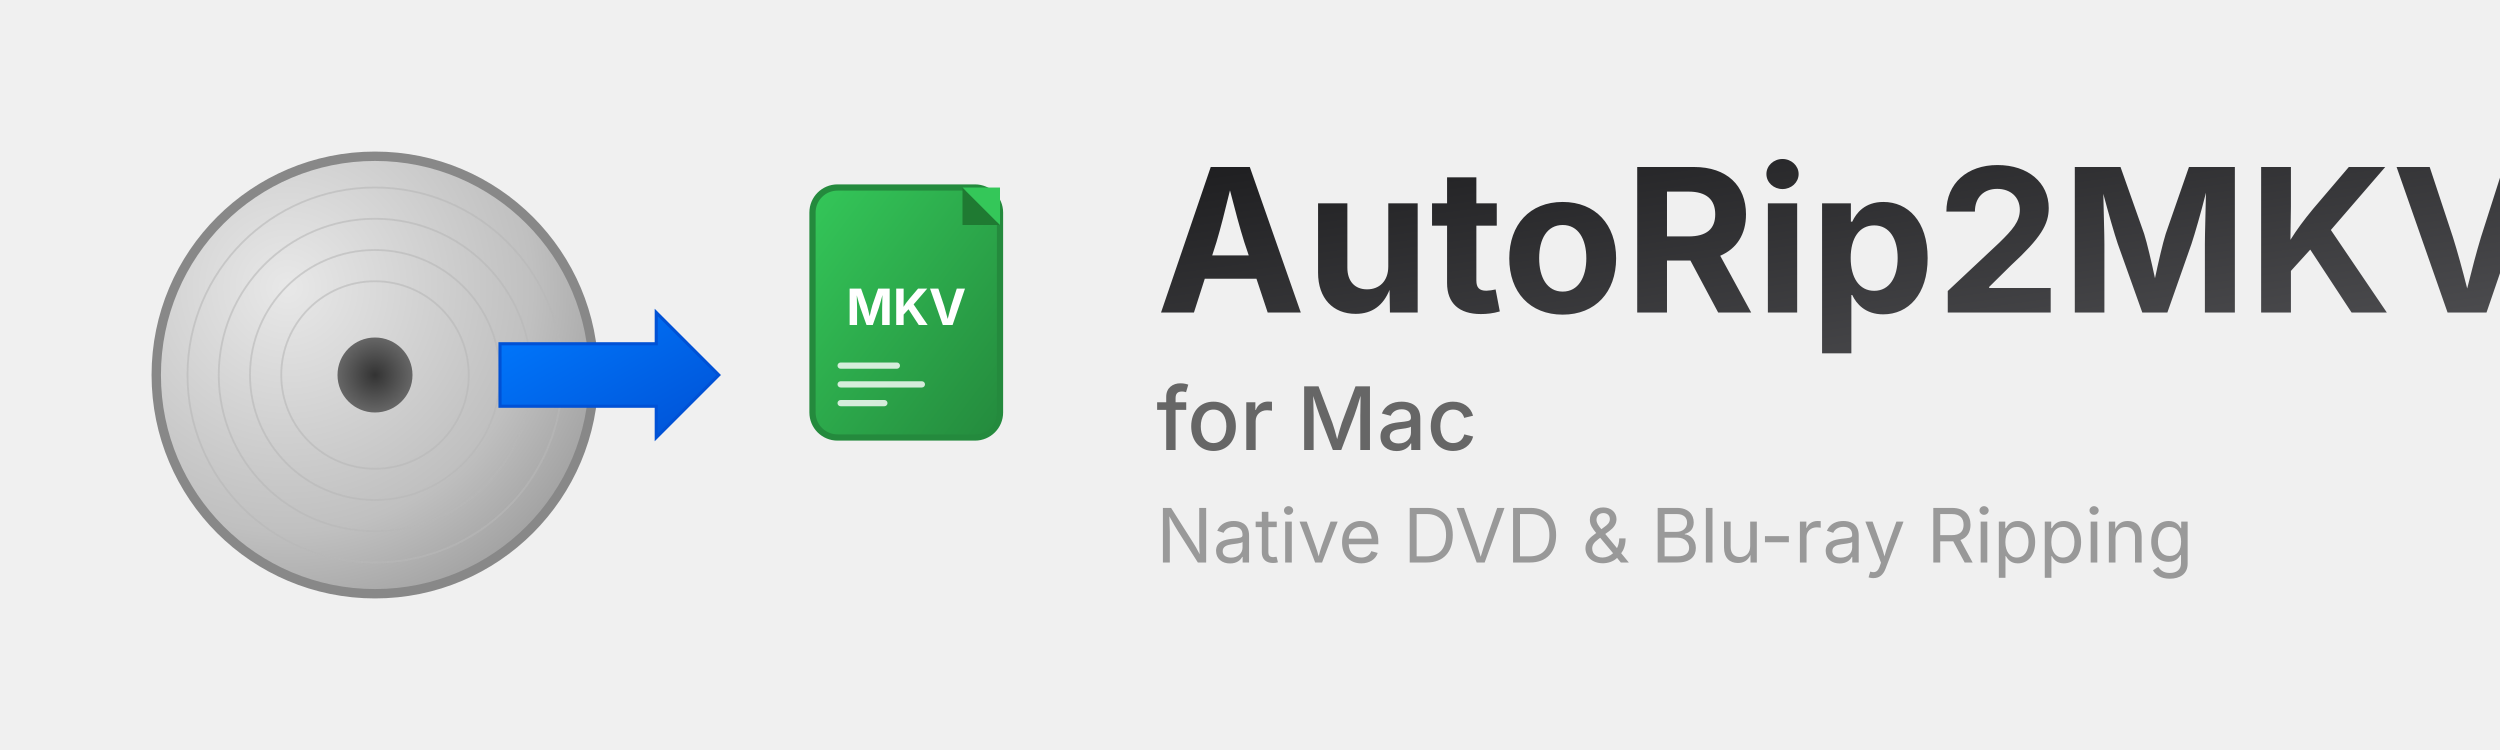
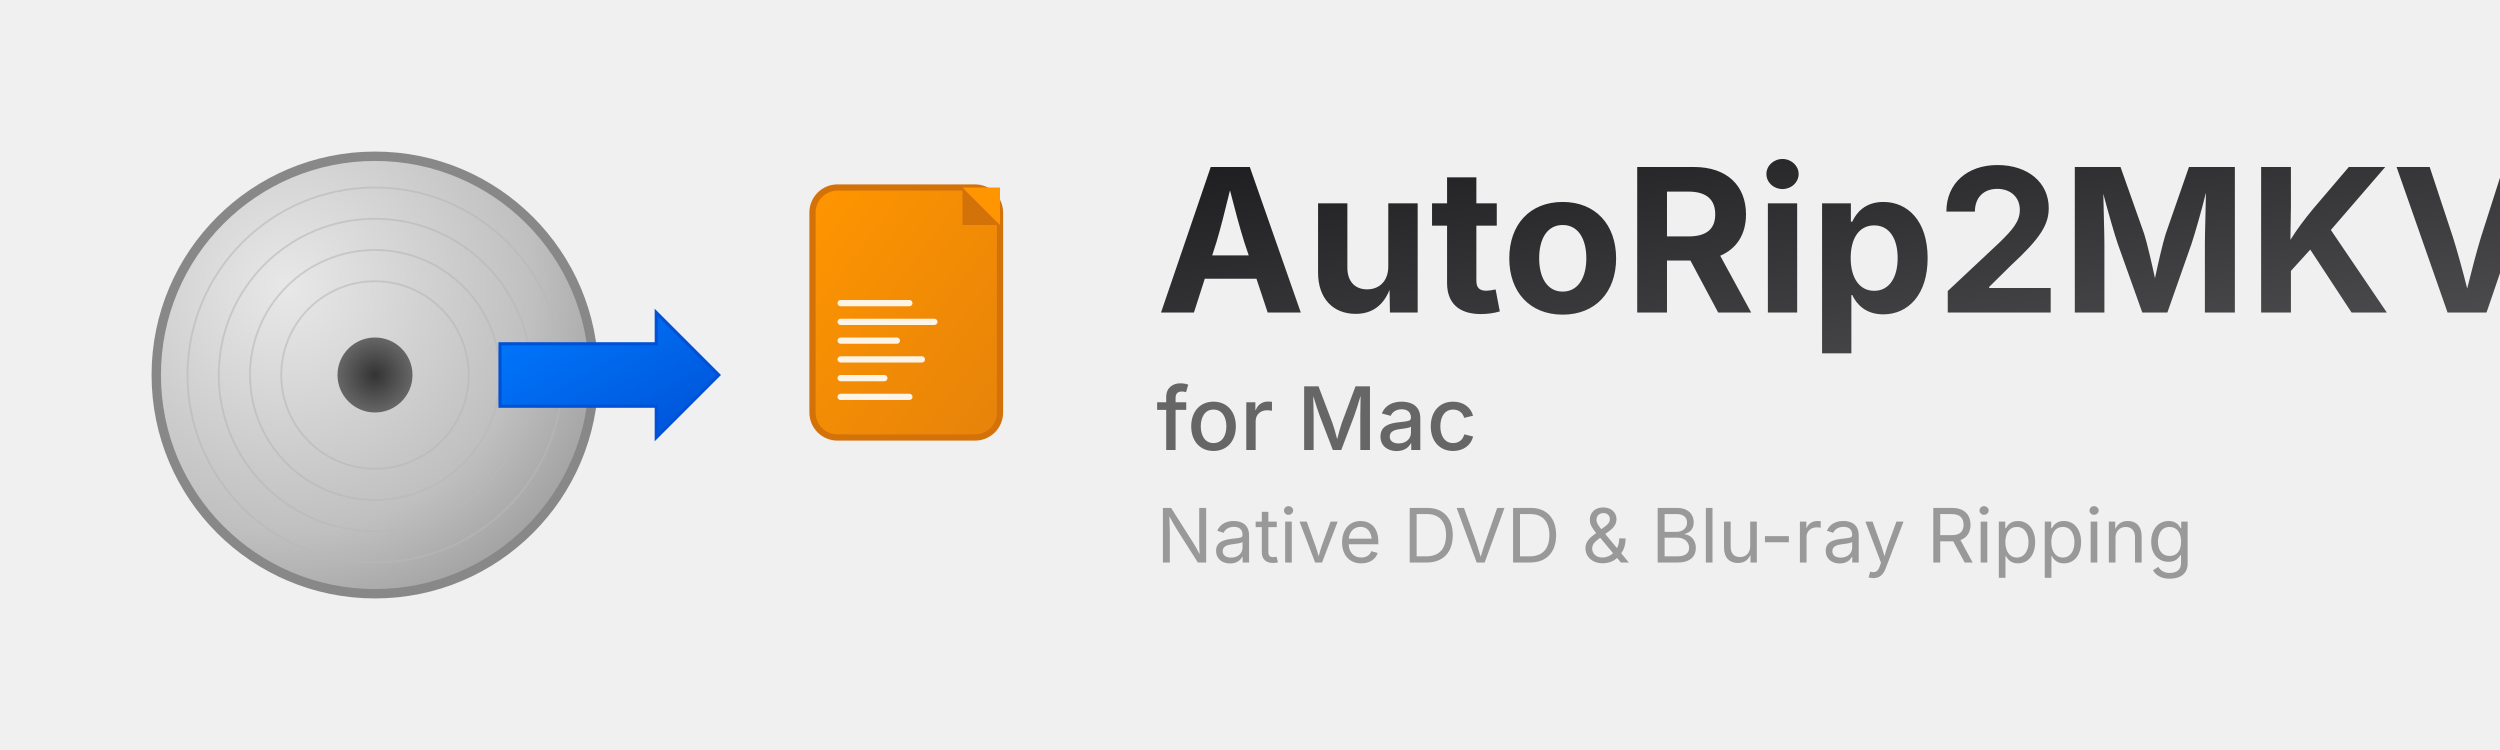
<svg xmlns="http://www.w3.org/2000/svg" width="400" height="120" viewBox="0 0 400 120">
  <defs>
    <radialGradient id="discGradient" cx="0.3" cy="0.3" r="0.8">
      <stop offset="0%" style="stop-color:#e8e8e8;stop-opacity:1" />
      <stop offset="70%" style="stop-color:#c0c0c0;stop-opacity:1" />
      <stop offset="100%" style="stop-color:#a0a0a0;stop-opacity:1" />
    </radialGradient>
    <radialGradient id="centerHole" cx="0.5" cy="0.5" r="0.5">
      <stop offset="0%" style="stop-color:#333333;stop-opacity:1" />
      <stop offset="100%" style="stop-color:#666666;stop-opacity:1" />
    </radialGradient>
    <linearGradient id="arrowGradient" x1="0%" y1="0%" x2="100%" y2="100%">
      <stop offset="0%" style="stop-color:#007AFF;stop-opacity:1" />
      <stop offset="100%" style="stop-color:#0051D5;stop-opacity:1" />
    </linearGradient>
-     <linearGradient id="mkvGradient" x1="0%" y1="0%" x2="100%" y2="100%">
-       <stop offset="0%" style="stop-color:#34C759;stop-opacity:1" />
-       <stop offset="100%" style="stop-color:#248A3D;stop-opacity:1" />
+     <linearGradient id="fileGradient" x1="0%" y1="0%" x2="100%" y2="100%">
+       <stop offset="0%" style="stop-color:#FF9500;stop-opacity:1" />
+       <stop offset="100%" style="stop-color:#E6830A;stop-opacity:1" />
    </linearGradient>
    <linearGradient id="textGradient" x1="0%" y1="0%" x2="100%" y2="100%">
      <stop offset="0%" style="stop-color:#1d1d1f;stop-opacity:1" />
      <stop offset="100%" style="stop-color:#515154;stop-opacity:1" />
    </linearGradient>
  </defs>
  <g transform="translate(20, 20)">
    <circle cx="40" cy="40" r="35" fill="url(#discGradient)" stroke="#888888" stroke-width="1.5" />
    <circle cx="40" cy="40" r="30" fill="none" stroke="#b8b8b8" stroke-width="0.3" opacity="0.6" />
    <circle cx="40" cy="40" r="25" fill="none" stroke="#b8b8b8" stroke-width="0.3" opacity="0.6" />
    <circle cx="40" cy="40" r="20" fill="none" stroke="#b8b8b8" stroke-width="0.3" opacity="0.6" />
    <circle cx="40" cy="40" r="15" fill="none" stroke="#b8b8b8" stroke-width="0.3" opacity="0.6" />
    <circle cx="40" cy="40" r="6" fill="url(#centerHole)" />
  </g>
  <g transform="translate(95, 60)">
    <path d="M -15 -5 L 10 -5 L 10 -10 L 20 0 L 10 10 L 10 5 L -15 5 Z" fill="url(#arrowGradient)" stroke="#0051D5" stroke-width="0.5" />
  </g>
  <g transform="translate(130, 30)">
-     <rect x="0" y="0" width="30" height="40" rx="4" ry="4" fill="url(#mkvGradient)" stroke="#248A3D" stroke-width="1" />
-     <path d="M 24 0 L 24 6 L 30 6 Z" fill="#1f7a32" />
-     <path d="M 24 0 L 30 6 L 30 0 Z" fill="#34C759" />
-     <text x="15" y="22" text-anchor="middle" font-family="SF Pro Display, -apple-system, sans-serif" font-size="8" font-weight="700" fill="white">MKV</text>
-     <rect x="4" y="28" width="10" height="1" rx="0.5" fill="white" opacity="0.8" />
-     <rect x="4" y="31" width="14" height="1" rx="0.5" fill="white" opacity="0.8" />
-     <rect x="4" y="34" width="8" height="1" rx="0.5" fill="white" opacity="0.8" />
+     <rect x="0" y="0" width="30" height="40" rx="4" ry="4" fill="url(#fileGradient)" stroke="#D4720A" stroke-width="1" />
+     <path d="M 24 0 L 24 6 L 30 6 Z" fill="#D4720A" />
+     <path d="M 24 0 L 30 6 L 30 0 Z" fill="#FF9500" />
+     <rect x="4" y="18" width="12" height="1" rx="0.5" fill="white" opacity="0.9" />
+     <rect x="4" y="21" width="16" height="1" rx="0.5" fill="white" opacity="0.9" />
+     <rect x="4" y="24" width="10" height="1" rx="0.5" fill="white" opacity="0.9" />
+     <rect x="4" y="27" width="14" height="1" rx="0.5" fill="white" opacity="0.9" />
+     <rect x="4" y="30" width="8" height="1" rx="0.5" fill="white" opacity="0.9" />
+     <rect x="4" y="33" width="12" height="1" rx="0.5" fill="white" opacity="0.9" />
  </g>
  <text x="185" y="50" font-family="SF Pro Display, -apple-system, sans-serif" font-size="32" font-weight="700" fill="url(#textGradient)">AutoRip2MKV</text>
  <text x="185" y="72" font-family="SF Pro Display, -apple-system, sans-serif" font-size="14" font-weight="500" fill="#666666">for Mac</text>
  <text x="185" y="90" font-family="SF Pro Display, -apple-system, sans-serif" font-size="12" font-weight="400" fill="#999999">Native DVD &amp; Blu-ray Ripping</text>
</svg>
